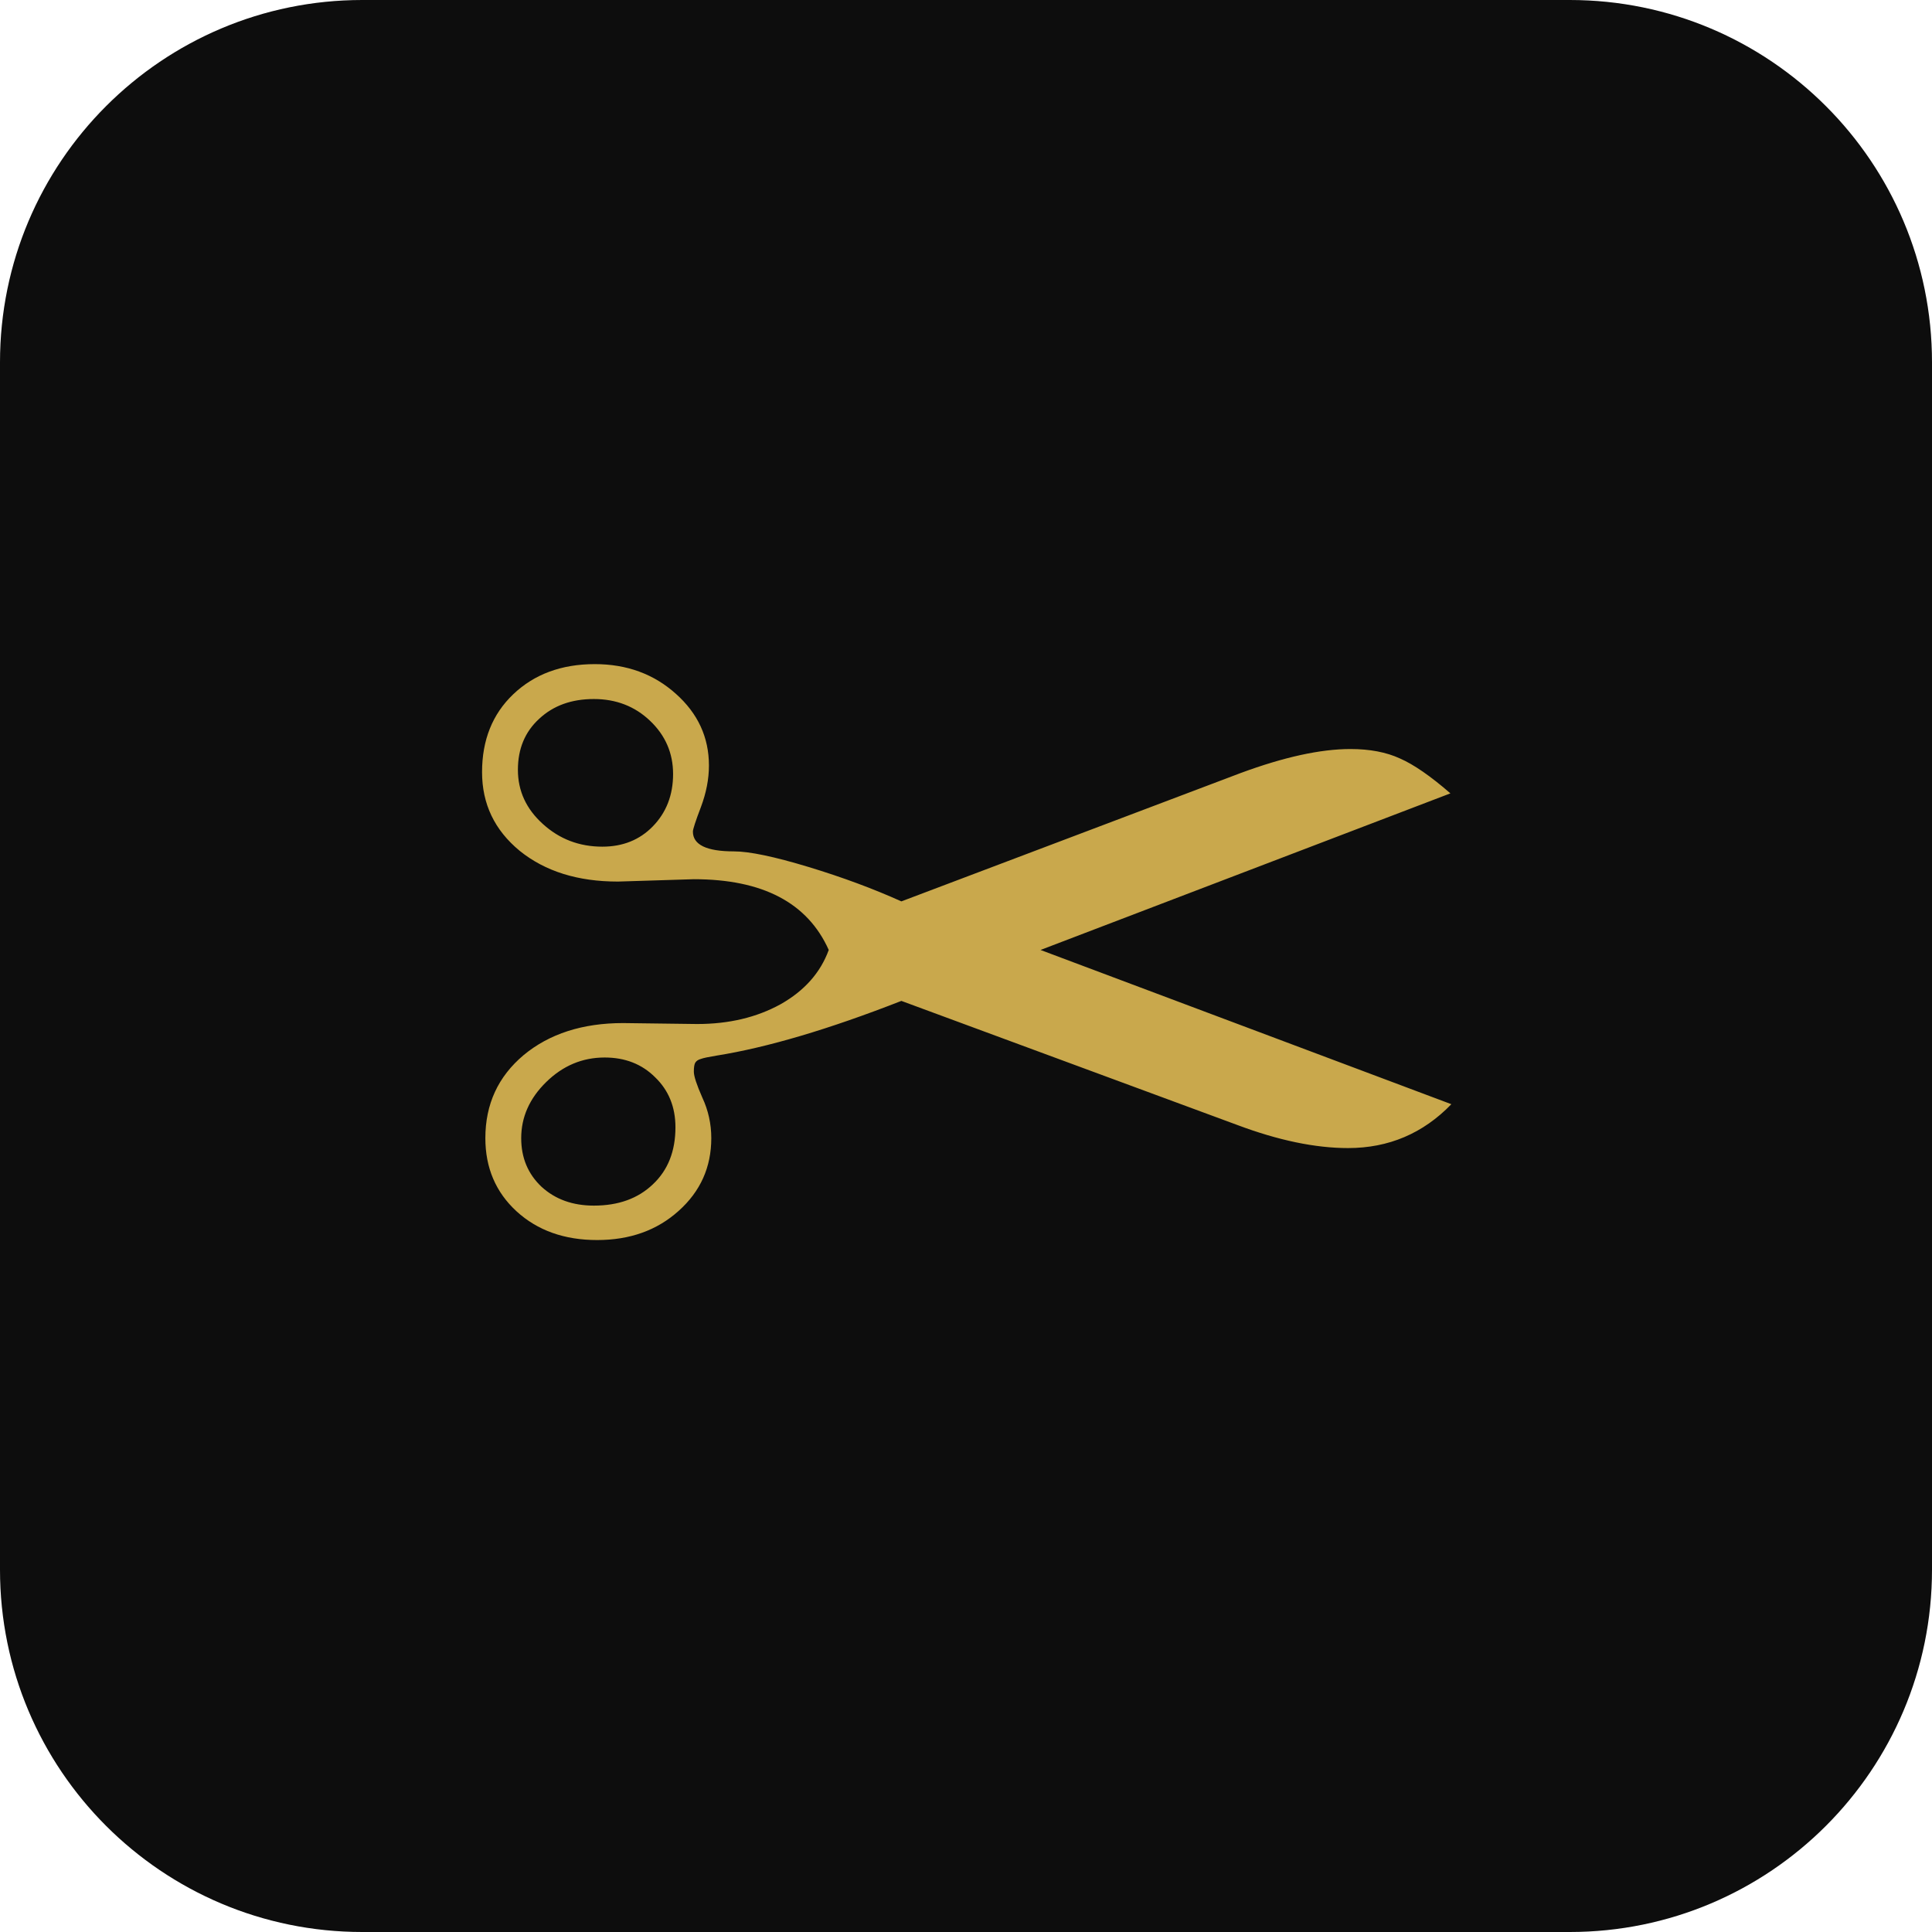
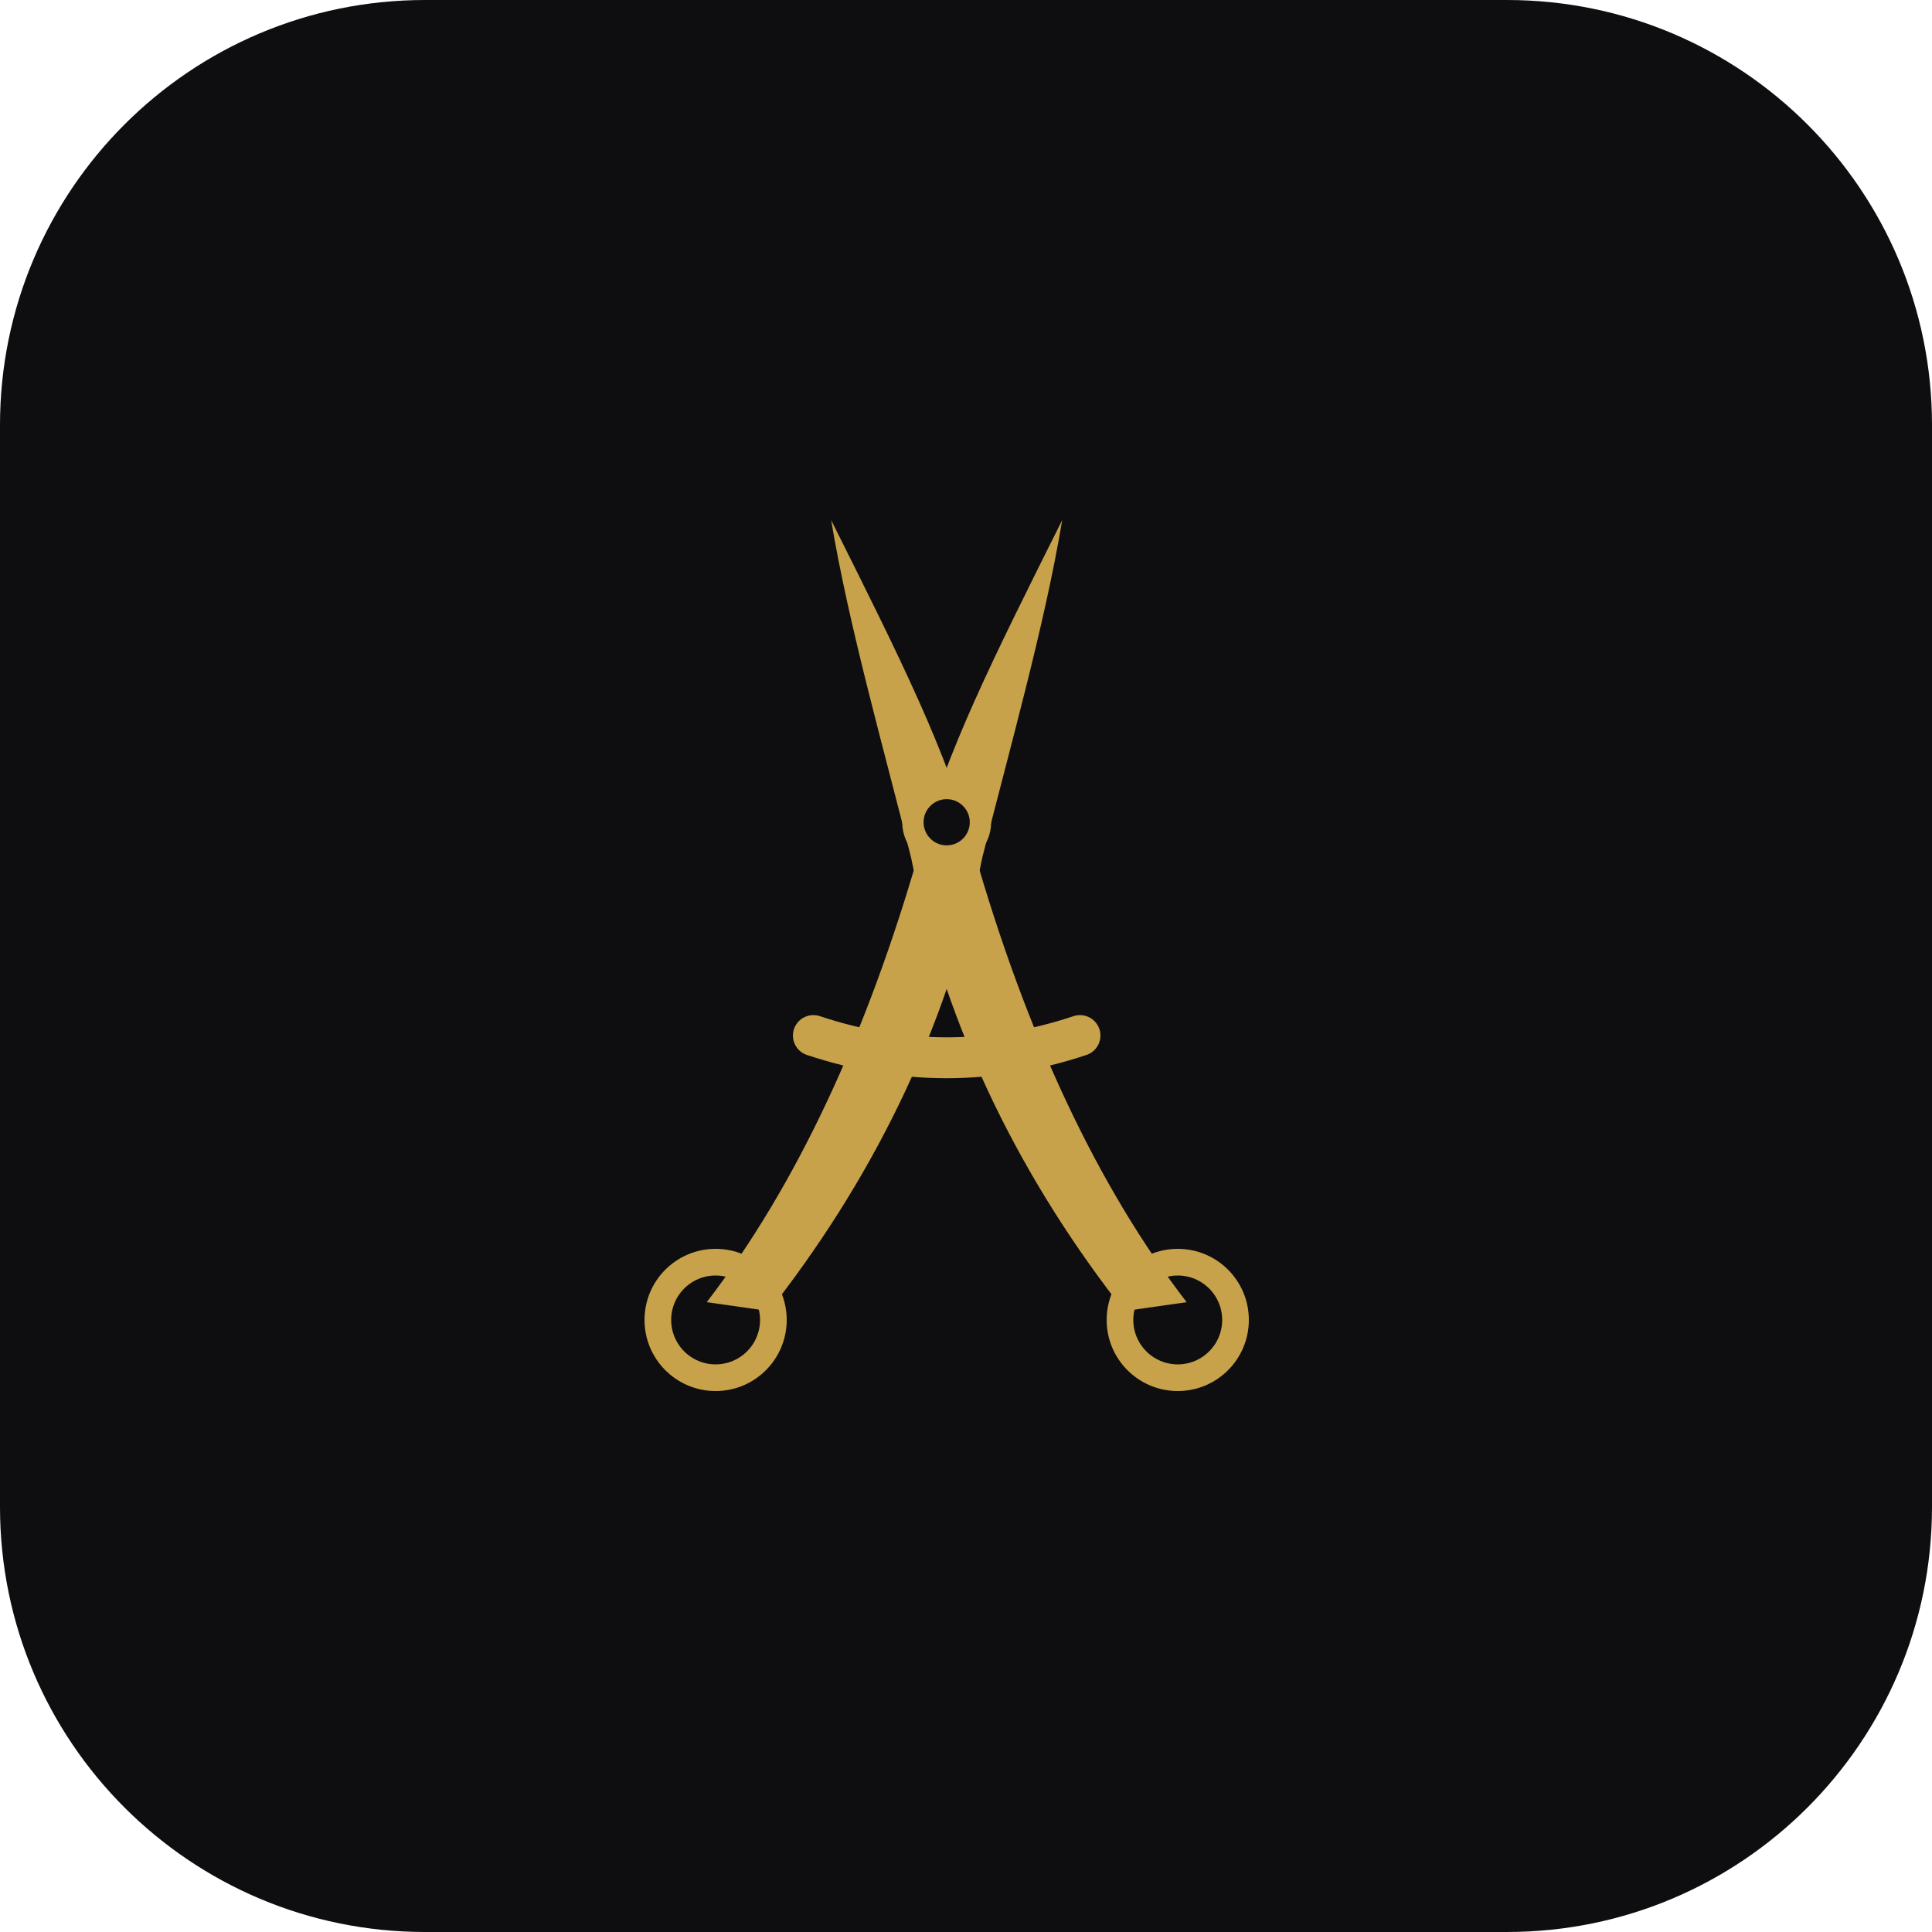
- <svg xmlns="http://www.w3.org/2000/svg" viewBox="0 0 64 64">
-   <rect width="64" height="64" fill="#0D0D0D" rx="12" />
-   <text x="32" y="44" font-size="36" text-anchor="middle" fill="#C9A84C" font-family="serif">✂</text>
+ <svg xmlns="http://www.w3.org/2000/svg" viewBox="0 0 100 100" width="100" height="100" role="img" aria-label="Blades and Ash">
+   <rect x="0" y="0" width="100" height="100" rx="22" fill="#0E0E10" />
+   <g transform="translate(26 26) scale(0.46)">
+     <path d="M63 2 C 55 18, 50 28, 47 39 C 41 60, 33 77, 23 90 L 30 91 C 41 77, 50 60, 54 40 C 57 28, 61 14, 63 2 Z" fill="#C8A24B" />
+     <path d="M37 2 C 45 18, 50 28, 53 39 C 59 60, 67 77, 77 90 L 70 91 C 59 77, 50 60, 46 40 C 43 28, 39 14, 37 2 Z" fill="#C8A24B" />
+     <path d="M35 60 Q50 65 65 60" fill="none" stroke="#C8A24B" stroke-width="4.6" stroke-linecap="round" />
+     <circle cx="50" cy="36" r="3.8" fill="#0E0E10" stroke="#C8A24B" stroke-width="2.4" />
+     <circle cx="24" cy="92" r="6.5" fill="none" stroke="#C8A24B" stroke-width="3" />
+     <circle cx="76" cy="92" r="6.5" fill="none" stroke="#C8A24B" stroke-width="3" />
+   </g>
</svg>
